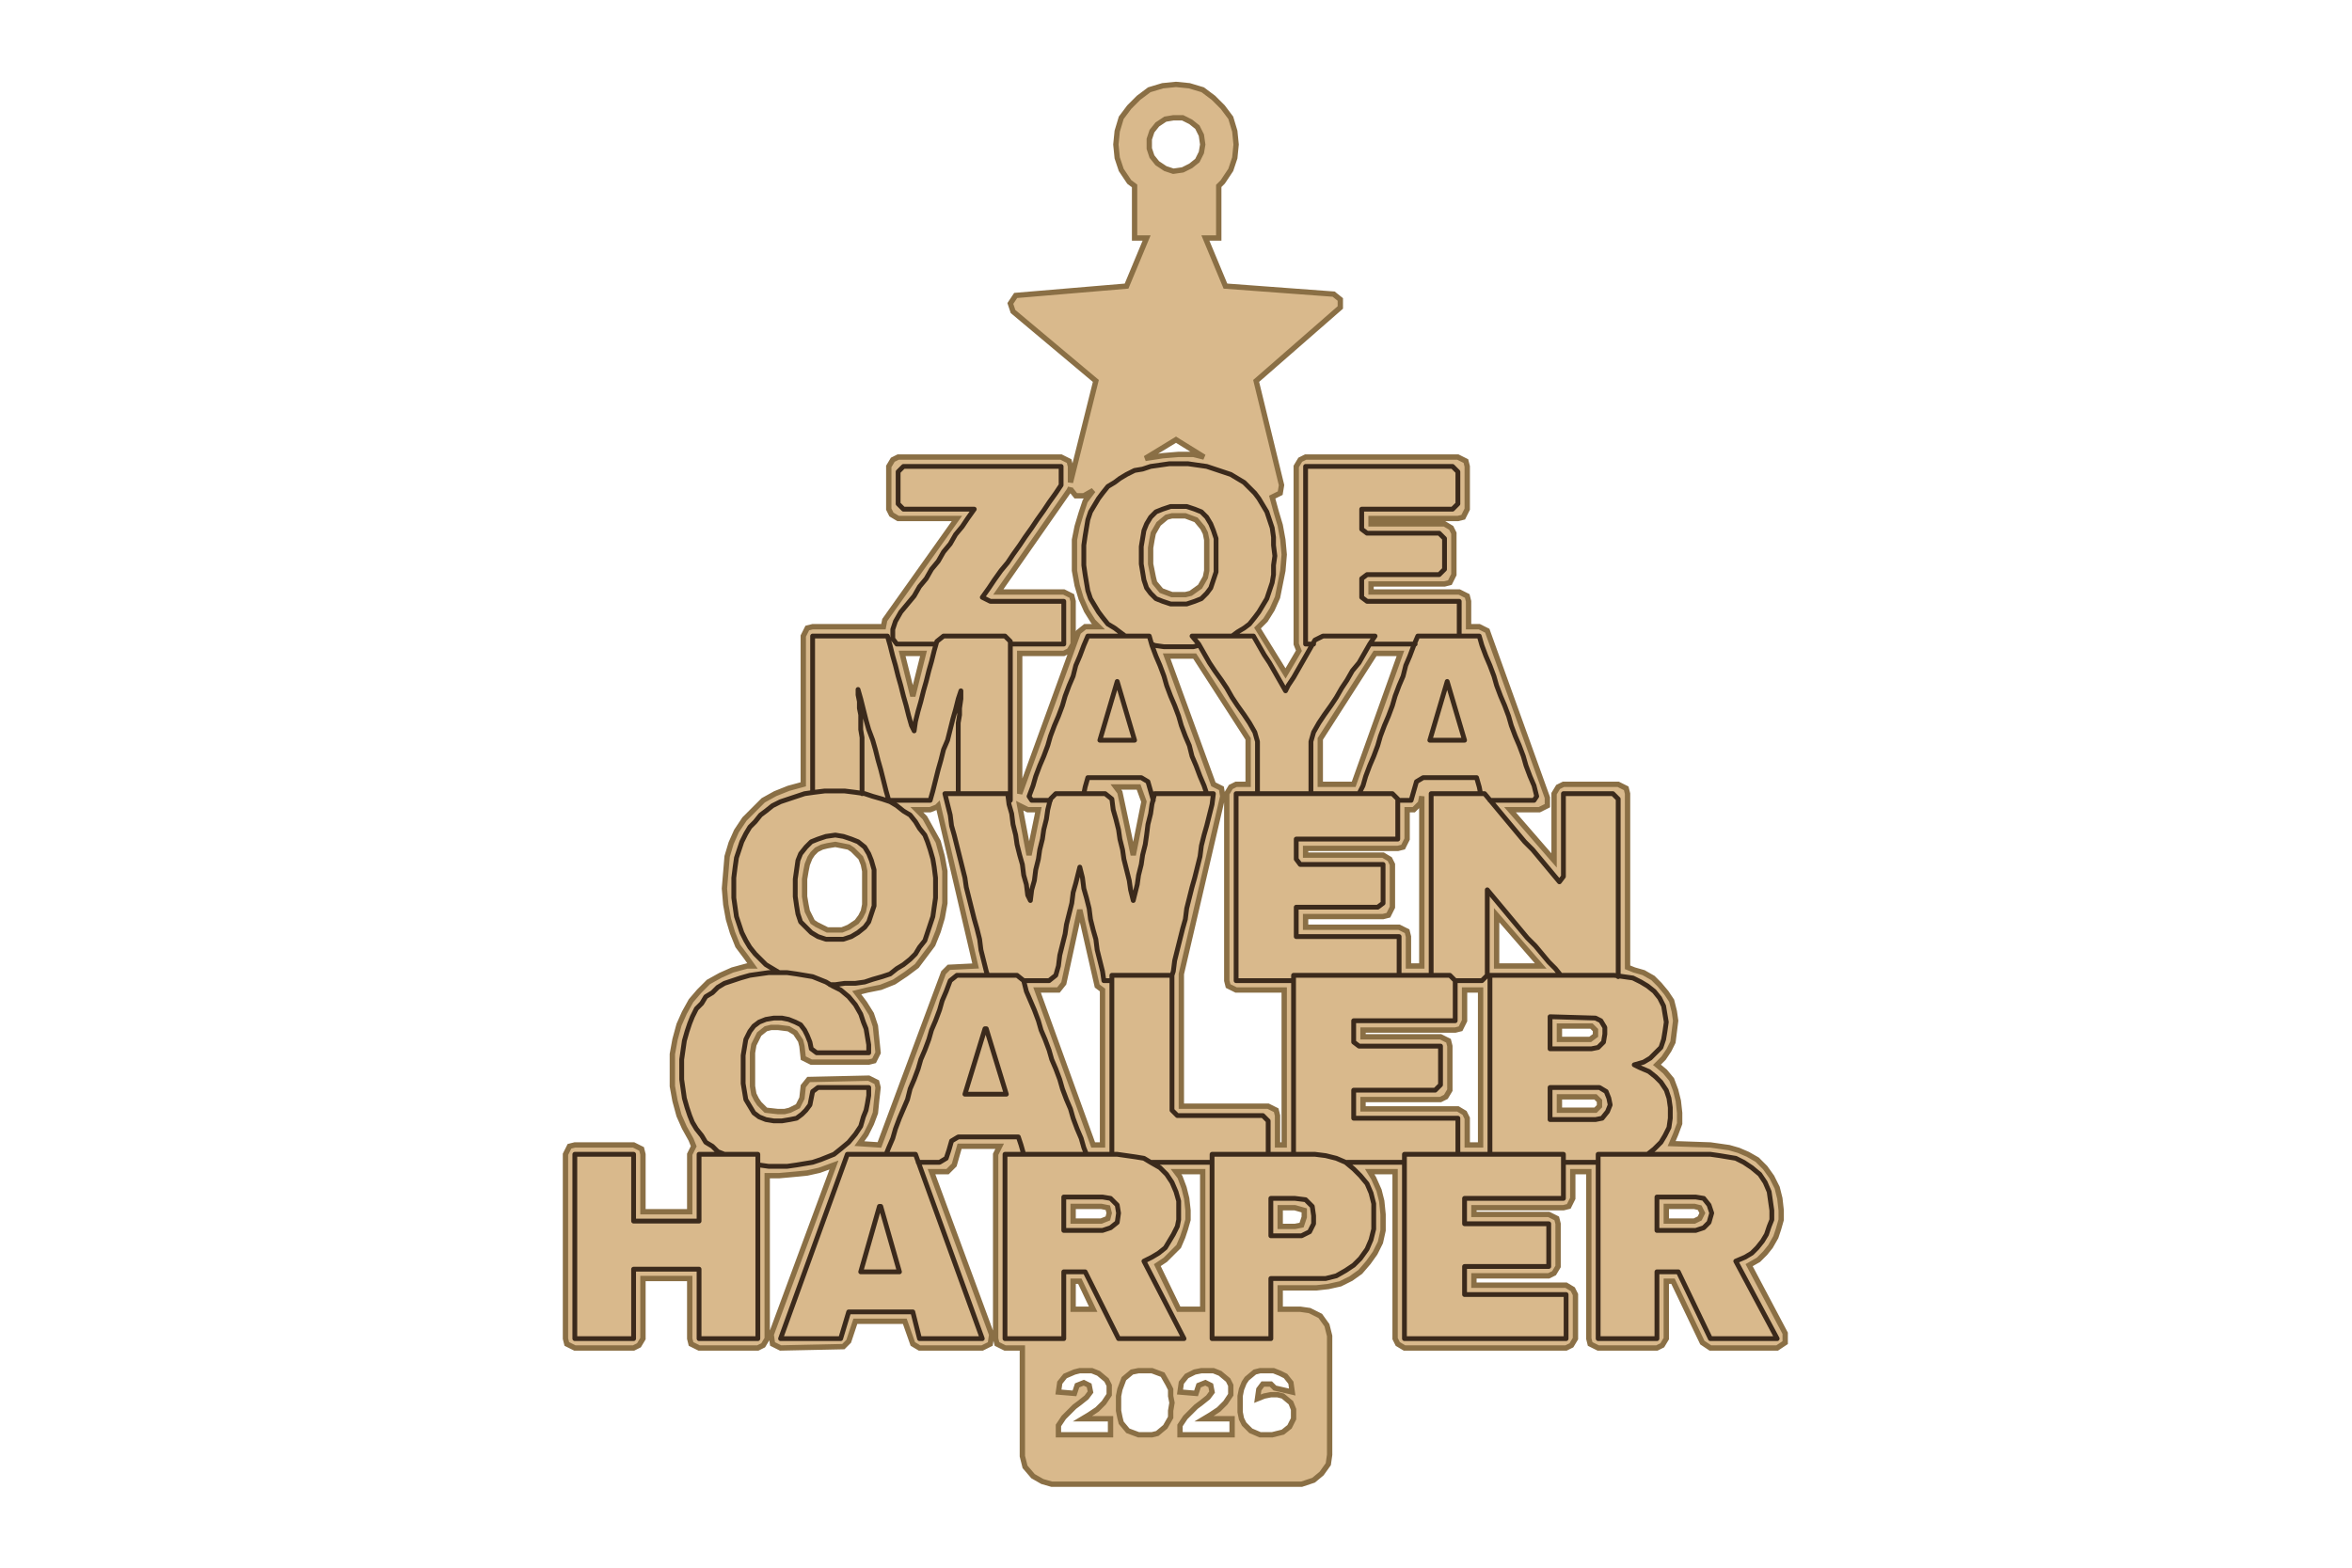
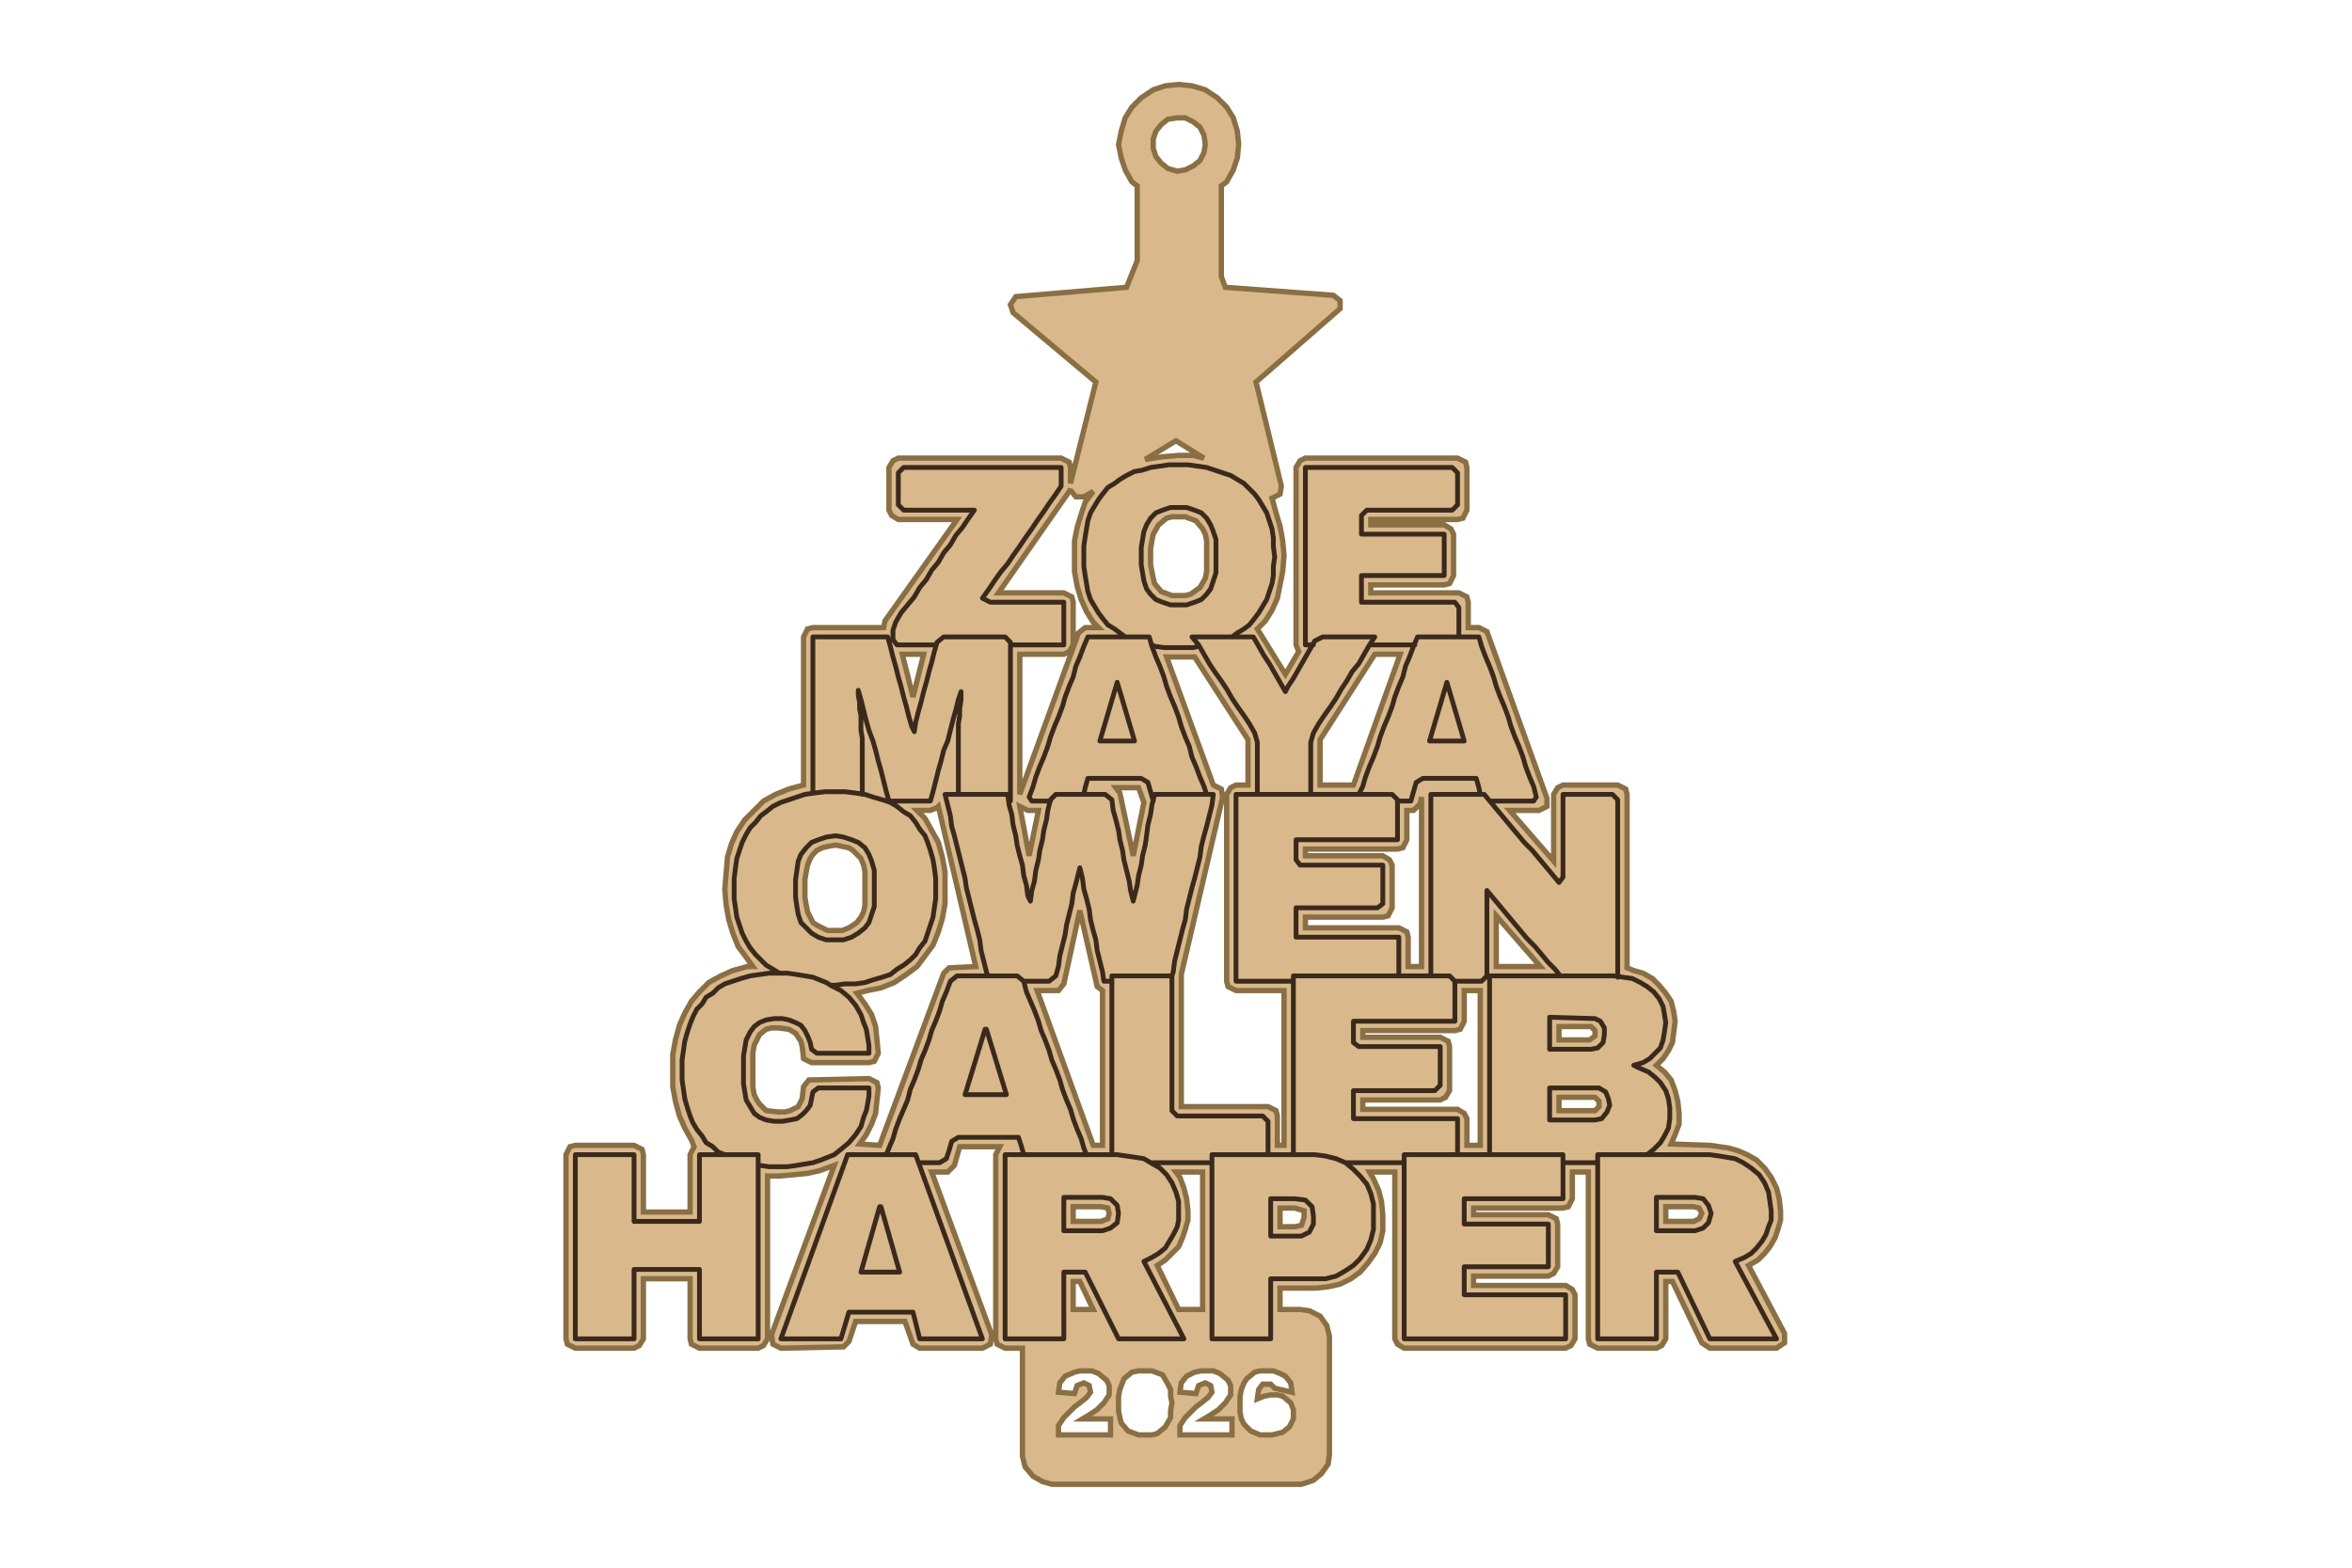
- <svg xmlns="http://www.w3.org/2000/svg" width="300" height="200" viewBox="-51.99 -34.72 103.98 117.37">
-   <path fill="#D9B98C" fill-rule="evenodd" stroke="#8A6F45" stroke-width=".4" d="m1-28.3 1 .3.8.6.7.7.6.8.3 1 .1 1-.1 1-.3.9-.6.9-.3.3v3.9h-1l1.5 3.6 8.1.6.5.4v.6L6-6.2l1.9 7.8-.1.6-.6.3.3 1.1.3 1L8 5.7l.1 1.1L8 8l-.2 1-.2 1-.4.9-.5.8-.6.6 2.1 3.4 1-1.7-.2-.5V.2l.3-.5.4-.2h11.4l.6.3.1.4v3.2l-.3.6-.4.1h-6.5v.4h5.5l.5.3.2.4v3.1l-.3.6-.4.1h-5.5v.6h6.6l.6.3.1.4v1.9h.8l.6.3L27.8 25v.6l-.6.3H25l3.3 3.8v-5l.3-.5.4-.2h4.1l.6.3.1.4v13l.5.2.7.2.7.4.5.5.5.6.4.6.2.8.1.7-.1.8-.1.8-.3.6-.4.6-.5.5.6.5.5.6.3.8.2.8.1.9v.8l-.3.8-.3.7 2.9.1.7.1.7.1.7.2.7.3.7.4.6.6.5.7.4.8.2.8.1.9v.7l-.2.7-.2.6-.4.7-.4.5-.5.5-.7.4 2.7 5.1v.7l-.6.4h-5l-.6-.4-2.2-4.6h-.5v4.3l-.3.5-.4.2h-4.4l-.6-.3-.1-.4V53h-1.2v2l-.3.6-.4.1h-6.7v.5h5.6l.6.3.1.4v3.2l-.3.5-.4.2h-5.6v.7h6.9l.5.3.2.4v3.3l-.3.5-.4.2H17.1l-.5-.3-.2-.4V53h-1.9l.3.5.4.9.2.8.1 1v1.2l-.2.9-.4.8-.5.7-.6.7-.7.5-.8.4-.9.2-.9.1H7.8v1.6h1.5l.7.1.8.4.5.7.2.8v8.9l-.1.7-.5.7-.6.5-.9.3H-9.3l-.7-.2-.7-.4-.6-.7-.2-.8v-8.1h-1.3l-.6-.3-.1-.4V51.7l.3-.6h-3l-.4 1.4-.5.5h-1.2l4.5 12.2-.1.7-.6.3h-4.7l-.5-.3-.6-1.7H-24l-.5 1.5-.4.4-4.7.1-.6-.3-.1-.7 4.7-12.7-1.1.4-.9.2-1 .1-1.1.1h-.9v12.2l-.3.5-.4.2h-4.4l-.6-.3-.1-.4V61h-3.5v4.5l-.3.5-.4.2H-45l-.6-.3-.1-.4V51.7l.3-.6.4-.1h4.4l.6.3.1.4V56h3.5v-4.3l.3-.6-.2-.5-.5-.9-.4-.9-.3-1.1-.2-1.1v-2.4l.2-1.1.3-1.1.4-.9.5-.9.6-.7.7-.7.9-.5.9-.4 1.1-.3h.4l-.5-.7-.6-.8-.4-1-.3-1-.2-1.1-.1-1.2.1-1.2.1-1.2.3-1 .4-.9.6-.9.7-.7.7-.7.9-.5 1-.4 1.1-.3V12.9l.3-.6.4-.1h5.3l.1-.5 5.4-7.6h-4.4l-.5-.3-.2-.4V.2l.3-.5.4-.2h12.2l.6.3.1.4v1.2L-6-6.2l-6.2-5.2-.2-.6.4-.6 8.3-.7 1.5-3.6h-.9v-3.9l-.4-.3-.6-.9-.3-.9-.1-1 .1-1 .3-1 .6-.8.7-.7.8-.6 1-.3 1-.1ZM0 53l.3.4.3.8.2.8.1.9v.7l-.2.7-.2.6-.3.7-.5.5-.5.5-.6.4 1.6 3.3H2V53Zm-7.7 8.2v2.1h1.5l-1-2.1Zm15.5-5.5v1.4h1.1l.5-.1.2-.6v-.5l-.7-.2Zm28.9-.1v1.1h2.1l.4-.2.2-.4-.2-.4-.4-.1Zm-44.4 0v1.1h2.1l.5-.2.1-.4-.1-.4-.5-.1Zm29.3-16.2v2.3l-.3.6-.4.1H14v.5h5.8l.6.3.1.4v3.3l-.3.5-.4.2H14v.7h7.1l.5.3.2.4v2h1V39.4Zm-20.3-25h-2L2.8 24l.6.3.1.6L.4 38.2v9.9h6.5l.6.3.1.4V51h.5V39.4H4.5l-.6-.3-.1-.4v-14l.3-.5.4-.2h.9v-3.4l-4-6.2Zm-9.7 24.5-.4.5h-1.6L-6.2 51h.7V39.4l-.4-.3-1.3-5.7Zm-9.5-13.2-.5.2h-1l.6.6.5.9.5.9.3 1.1.2 1.1v2.4l-.2 1.1-.3 1-.4 1-.6.8-.6.8-.8.6-.9.6-1 .4-1 .2-.8.2.6.8.5.8.3.9.1 1 .1 1-.3.6-.4.1h-4.3l-.6-.3-.1-.9-.1-.4-.4-.6-.5-.3-.8-.1h-.5l-.4.1-.5.4-.4.8-.1.6v2.5l.1.6.2.4.2.3.5.5.9.1h.5l.4-.1.6-.3.3-.6.1-.9.4-.5 4.5-.1.6.3.1.4-.1.9-.1 1-.3.8-.4.8-.5.7 1.5.1 4.8-12.9.4-.4 2-.1-2.8-12Zm46.6 21.7v1h2.7l.3-.3v-.4l-.3-.3Zm0-5.3v1H31l.4-.3v-.4l-.3-.3ZM24 37.6h3.3L24 33.8Zm-5.7-12.2-.5.5h-.5v2.2l-.3.6-.4.1H9.7v.5h5.8l.5.3.2.4v3.2l-.3.6-.4.1H9.7v.8h7l.6.3.1.4v2.2h1V24.9Zm-44.4 3.2-.4.1-.4.2-.3.3-.2.3-.2.5-.1.5-.1.6v1.3l.1.6.1.5.2.4.2.4.3.2.4.2.4.2h1.1l.5-.2.3-.2.3-.2.3-.4.2-.4.1-.5v-2.5l-.1-.5-.2-.5-.3-.3-.3-.3-.3-.2-.5-.1-.5-.1Zm15.1.7.7-3.4h-.8l-.6-.3Zm6.5-5.1.3.4 1 4.7.8-4-.4-1.1ZM-8 2l-5.3 7.6h4.9l.6.3.1.4v3.2l-.3.5-.4.2h-3.3v10.5l4.4-12.1.5-.4h1l-.4-.4-.5-.8-.4-.9-.3-1-.2-1.1V5.7l.2-1 .3-1 .3-.9.6-.8-.7.4h-.6l-.4-.5v-.1Zm22.9 12.2-4.1 6.4V24h2.5l3.5-9.8Zm-35.4 0 .8 3.2.8-3.2ZM-.3 3.9l-.4.1-.6.5-.4.7-.1.5-.1.6v1.2l.1.5.1.5.1.4.5.6.8.3h1l.4-.1.7-.5.4-.7.1-.5V5.7l-.1-.5-.2-.4-.5-.6-.8-.3H.2Zm-2-4.3L-1-.6.2-.7h1.1l.8.2L0-1.8Zm0 68.3h-.5l-.5.1-.6.5-.3.8-.1.5v1.1l.1.5.1.4.5.6.8.3h1l.4-.1.6-.5.4-.7v-.5l.1-.6-.1-.5v-.5l-.2-.4-.4-.7-.8-.3Zm9.1 0h-.5l-.4.1-.6.5-.2.3-.2.5-.1.5V71l.1.5.2.4.5.5.7.3h.9l.8-.2.5-.4.3-.6v-.7l-.2-.5-.6-.5-.4-.1h-.5l-.5.1-.5.2.1-.7.3-.4h.6l.3.3 1.3.3-.1-.7-.4-.5-.4-.2-.5-.2Zm-13.6 0h-.4l-.4.1-.7.3-.4.5-.1.7 1.2.1.2-.6.5-.2.4.2.1.5-.3.4-.5.4-.4.3-.3.3-.5.5-.4.6v.7h3.9v-1.2H-7l.5-.3.6-.4.5-.5.4-.6V69l-.2-.4-.6-.5-.5-.2Zm9.1 0h-.4l-.5.1-.6.3-.4.5-.1.7 1.2.1.2-.6.5-.2.4.2.1.5-.3.4-.5.4-.4.3-.3.3-.5.5-.4.6v.7h3.9v-1.2H2.1l.5-.3.6-.4.5-.5.4-.6V69l-.2-.4-.6-.5-.5-.2Zm-.4-92.5-.3-.6-.5-.4-.6-.3h-.7l-.6.1-.6.4-.4.5-.2.6v.7l.2.6.4.5.6.4.6.2.7-.1.6-.3.5-.4.3-.6.1-.6Z" />
-   <path fill="none" stroke="#3B2A1C" stroke-linecap="round" stroke-linejoin="round" stroke-width=".36" d="M-18 13.5h-2.9l-.3-.4v-.7l.2-.6.4-.7.5-.6.5-.6.4-.7.5-.6.4-.7.5-.6.4-.7.5-.6.4-.7.5-.6.4-.6.5-.7h-5.3l-.4-.4V.6l.4-.4h11.8v1.4l-.4.6-.5.7-.4.6-.5.7-.4.6-.5.7-.4.6-.5.7-.4.6-.5.6-.5.7-.4.6-.5.7.6.3h5.5v3.2h-4m14.1.1-.4.1H-.9l-.7-.1-.2-.1m-2-.6-.4-.3-.4-.3-.5-.3-.4-.5-.3-.4-.3-.5-.3-.5-.2-.6-.1-.6-.1-.6-.1-.7V6.1l.1-.7.1-.6.1-.6.2-.6.3-.5.3-.5.3-.4.4-.5.5-.3.4-.3.5-.3.6-.3.6-.1.6-.2.7-.1.7-.1H.9l.7.1.7.1.6.2.6.2.6.2.5.3.5.3.4.4.4.4.3.4.3.5.3.5.2.6.2.6.1.7v.6l.1.8-.1.7v.7l-.1.6-.2.6-.2.6-.3.5-.3.5-.3.4-.4.5-.4.3-.5.3-.4.3M-.4 3.2l-.6.2-.5.2-.4.4-.3.5-.2.5-.1.6-.1.6v1.3l.1.6.1.6.2.6.3.4.4.4.5.2.6.2H.8l.6-.2.5-.2.4-.4.3-.4.2-.6.2-.6V5.6L2.8 5l-.2-.5-.3-.5-.4-.4-.5-.2-.6-.2zm18.3 10.3h-3.4m-4.2 0h-.6V.2h11l.4.4V3l-.4.4h-6.8v1.5l.4.3h5.4l.4.4v2.3l-.4.4h-5.4l-.4.3V10l.4.3h6.9v2.6m-37.5 11.8v-5.3l.1-.6v-.5l.1-.7V17l-.2.6-.2.8-.2.7-.2.8-.2.8-.3.7-.2.8-.2.7-.2.8-.2.8-.2.7h-3.1l-.2-.7-.2-.8-.2-.8-.2-.7-.2-.8-.2-.7-.3-.8-.2-.7-.2-.8-.2-.8-.2-.7v.4l.1.5v.5l.1.5v1.1l.1.6v4.2m-3.7-.1V12.9h5.6l.2.7.2.8.2.7.2.8.2.7.2.8.2.7.2.8.2.7.2.4.1-.7.2-.8.2-.7.2-.8.2-.7.2-.8.2-.7.2-.8.2-.7.5-.4h4.6l.4.4v11.9h-.1m10.8 0-.2-.7-.2-.7-.5-.3h-4l-.2.7-.1.5m-2.5.5h-1.4l-.2-.3.3-.8.2-.7.3-.8.3-.7.3-.8.2-.7.3-.8.3-.7.3-.8.2-.7.3-.8.3-.7.2-.8.3-.7.3-.8.3-.7H-2l.2.7.3.8.3.7.3.8.2.7.3.8.3.7.3.8.2.7.3.8.3.7.2.8.3.7.3.8.3.7.2.6m-6.7-8.4-1.3 4.4h2.6zm10.5 8.4v-3.9l-.2-.7-.4-.7-.4-.6-.5-.7-.4-.6-.4-.7-.4-.6-.5-.7-.4-.6-.4-.7-.4-.7-.5-.6h4.6l.4.7.4.7.4.6.4.7.4.7.4.7.2-.4.4-.6.4-.7.4-.7.4-.7.4-.7.6-.3h3.9l-.4.6-.4.7-.4.7-.5.6-.4.7-.4.6-.4.7-.4.6-.5.7-.4.6-.4.7-.2.7v3.9m12.7 0-.1-.5-.2-.7h-4l-.5.3-.2.7-.2.7h-1m-2.9-.5.3-.6.2-.7.3-.8.3-.7.3-.8.2-.7.3-.8.3-.7.3-.8.2-.7.3-.8.3-.7.2-.8.3-.7.3-.8.3-.7h4.6l.2.7.3.8.3.7.3.8.2.7.3.8.3.7.3.8.2.7.3.8.3.7.3.8.2.7.3.8.3.7.2.8-.2.3h-3.3m-3.2-8.9L19 20.7h2.6zm-50 21.8-.5-.3-.5-.3-.4-.4-.4-.4-.4-.5-.3-.5-.3-.6-.2-.6-.2-.6-.1-.7-.1-.7V31l.1-.8.1-.7.2-.6.2-.6.3-.6.3-.5.4-.4.4-.5.4-.3.5-.4.6-.3.6-.2.6-.2.6-.2.7-.1.8-.1h1.5l.8.1.7.1.6.2.7.2.6.2.5.3.5.4.5.3.4.5.3.5.4.5.2.5.2.6.2.7.1.6.1.8v1.5l-.1.7-.1.7-.2.6-.2.6-.2.6-.4.5-.3.5-.4.4-.5.4-.5.3-.5.4-.6.2-.7.2-.6.2-.7.1h-.8l-.7.1h-.4m-.3-11.1-.6.2-.5.2-.4.4-.4.5-.2.5-.1.7-.1.7v1.3l.1.7.1.6.2.6.4.4.4.4.5.3.6.2h1.3l.6-.2.5-.3.5-.4.3-.4.2-.6.2-.6v-2.7l-.2-.7-.2-.5-.3-.5-.5-.4-.5-.2-.6-.2-.6-.1zm21.4 10.8h-.6l-.1-.7-.2-.8-.2-.8-.1-.8-.2-.7-.2-.8-.1-.8-.2-.8-.2-.7-.1-.8-.2-.8-.1.4-.2.8-.2.7-.1.8-.2.8-.2.8-.1.7-.2.8-.2.8-.1.8-.2.7-.5.4h-1.9m-2.7-.4-.1-.3-.2-.8-.2-.8-.1-.8-.2-.8-.2-.7-.2-.8-.2-.8-.2-.8-.1-.7-.2-.8-.2-.8-.2-.8-.2-.8-.2-.7-.1-.8-.2-.8-.2-.8h4.7l.1.8.2.7.1.8.2.8.1.7.2.8.2.7.1.8.2.7.1.8.2.4.1-.8.2-.7.1-.8.2-.8.1-.7.2-.8.1-.7.2-.8.1-.7.2-.8.4-.4h3.7l.5.4.1.8.2.7.2.8.1.7.2.8.1.7.2.8.2.8.1.7.2.8.1-.4.2-.8.1-.7.2-.8.1-.7.2-.8.1-.7.1-.8.2-.8.1-.7.2-.8h4.4l-.1.8-.2.8-.2.8-.2.7-.2.8-.1.8-.2.8-.2.8-.2.7-.2.8-.2.8-.1.8-.2.7-.2.8-.2.8-.2.8-.1.8-.1.3m9.1.4H4.5v-14h11.7l.4.4v3H9v1.5l.3.4h6.2v2.9l-.4.3H9v2.2h7.7v2.9m12.1 0-.4-.5-.5-.5-.5-.6-.5-.6-.6-.6-.5-.6-.5-.6-.5-.6-.5-.6-.5-.6-.5-.6v6.4l-.4.4h-2m-1.8-.4V24.7h4l.5.6.5.6.5.6.5.6.5.6.5.6.6.6.5.6.5.6.5.6.5.6.3-.4v-6.2h3.7l.4.4v13.3m-66.9 13.3-.5-.2-.4-.4-.5-.3-.3-.5-.4-.5-.3-.5-.2-.5-.2-.6-.2-.7-.1-.7-.1-.7v-1.5l.1-.7.1-.7.2-.7.2-.6.2-.5.3-.6.4-.4.3-.5.5-.3.4-.4.5-.3.6-.2.6-.2.7-.2.7-.1.7-.1h1.4l.7.1.6.1.6.1.5.2.5.2.5.3.6.3.6.5.5.6.4.7.2.6.2.5.1.6.1.6v.6h-3.9l-.4-.3-.1-.5-.2-.5-.2-.4-.3-.4-.4-.2-.5-.2-.5-.1h-.6l-.6.1-.5.2-.4.3-.3.4-.3.6-.1.6-.1.6v2.1l.1.6.1.6.3.5.3.5.4.3.5.2.6.1h.6l.6-.1.5-.1.4-.3.3-.3.3-.4.1-.5.1-.5.4-.3h3.8v.6l-.1.6-.1.5-.2.5-.2.7-.4.6-.5.6-.6.5-.5.4-.5.2-.5.2-.6.2-.6.1-.6.1-.7.1h-1.4l-.7-.1h-.1m19.9-.8-.2-.7-.2-.6h-4.5l-.5.3-.2.7-.2.6-.5.3h-1.6m-2.4-.6.2-.5.3-.7.2-.7.3-.8.3-.7.3-.7.2-.8.3-.7.3-.8.2-.7.3-.7.3-.8.2-.7.3-.7.3-.8.2-.7.3-.7.3-.8.5-.4h4.5l.5.4.2.8.3.7.3.7.3.8.2.7.3.7.3.8.2.7.3.7.3.8.2.7.3.8.3.7.2.7.3.8.3.7.2.7.2.5m-7.6-9.4-1.5 4.9h3.1l-1.5-4.9zm17 10h-4.5m-3-.6V38.3h4.5v10.1l.4.4h6.4l.4.4v2.5m10.2.6h-4.3 0m-4-.6V38.3h11.7l.4.4v3h-7.6v1.6l.4.3h6.1v2.9l-.4.4h-6.1V49h7.8v2.7m10.5.6H29m-5.5-.6V38.3h9.3l.7.1.7.1.6.3.5.3.5.4.4.5.3.6.1.6.1.6-.1.7-.1.6-.2.6-.4.4-.4.4-.5.3-.7.2.4.2.7.3.5.4.4.4.4.6.2.6.1.7v.8l-.1.7-.3.6-.3.5-.5.5-.5.4h0m-7.3-5v2.4h3.4l.5-.1.4-.5.2-.5-.1-.5-.2-.5-.5-.3zm0-5.3v2.4h3.1l.5-.1.4-.4.1-.6v-.5l-.3-.5-.4-.2zm-68.6 15.3h4.9v-5h4.4v13.8h-4.4v-5.2h-4.9v5.2H-45V51.7h4.4zm26.1 8.8h-4.7l-.5-2h-4.8l-.6 2h-4.5l5-13.8h5.1zm-7.7-9.9-1.4 4.9h2.9l-1.4-4.9zm18.5-3.8.7.1.6.1.5.3.7.4.5.5.4.6.3.7.2.7v1.4l-.1.5-.3.6-.3.5-.3.5-.5.4-.5.3-.6.3 3 5.8h-4.9l-2.5-5h-1.6v5h-4.4V51.7h8.4zm-4.7 3.1v2.5h2.9l.6-.2.5-.4.1-.7-.1-.6-.5-.5-.6-.1zm19.6-3.1.8.2.7.3.6.5.5.5.5.6.3.7.2.8v1.9l-.2.8-.3.7-.5.7-.5.5-.6.4-.7.4-.8.2H7.1v4.5H2.7V51.7h7.7zM7.1 55v2.8h2.3l.6-.3.3-.6v-.6l-.1-.7-.5-.5-.8-.1zM29 55h-7.4v1.9h6.3v3.2h-6.3v2.1h7.6v3.3H17.1V51.7H29zm11.7-3.2.6.1.6.1.6.3.6.4.6.5.4.6.3.7.1.7.1.7v.7l-.2.5-.2.6-.3.5-.4.5-.4.4-.5.3-.7.3 3.1 5.8h-5l-2.4-5H36v5h-4.4V51.7H40zM36 54.9v2.5h2.9l.6-.2.4-.4.2-.7-.2-.6-.4-.5-.6-.1z" />
+ <svg xmlns="http://www.w3.org/2000/svg" width="300" height="200" viewBox="-51.99 -34.83 103.99 117.48">
+   <path fill="#D9B98C" fill-rule="evenodd" stroke="#8A6F45" stroke-width=".4" d="m1.2-28.4 1 .3.9.6.7.7.5.8.3 1 .1 1-.1 1-.3.9-.5.9-.4.3v6.8l.3.8 8.1.6.5.4v.6L6-6.2l1.9 7.8-.1.6-.6.3.3 1.1.3 1L8 5.7l.1 1.1L8 8l-.2 1-.2 1-.4.9-.5.8-.6.6 2.1 3.4 1-1.7-.2-.5V.2l.3-.5.4-.2h11.4l.6.3.1.4v3.2l-.3.6-.4.1h-6.5v.4h5.5l.5.3.2.4v3.1l-.3.6-.4.1h-5.5v.6h6.6l.6.3.1.4v1.9h.8l.6.3L27.8 25v.6l-.6.3H25l3.3 3.8v-5l.3-.5.4-.2h4.1l.6.3.1.4v13l.5.2.7.2.7.4.5.5.5.6.4.6.2.8.1.7-.1.8-.1.8-.3.6-.4.6-.5.5.6.5.5.6.3.8.2.8.1.9v.8l-.3.8-.3.7 2.9.1.7.1.7.1.7.2.7.3.7.4.6.6.5.7.4.8.2.8.1.9v.7l-.2.7-.2.6-.4.7-.4.5-.5.5-.7.4 2.7 5.1v.7l-.6.4h-5l-.6-.4-2.2-4.6h-.5v4.3l-.3.5-.4.2h-4.4l-.6-.3-.1-.4V53h-1.2v2l-.3.6-.4.1h-6.7v.5h5.6l.6.3.1.4v3.2l-.3.5-.4.2h-5.6v.7h6.9l.5.3.2.4v3.3l-.3.5-.4.2H17.1l-.5-.3-.2-.4V53h-1.9l.3.5.4.9.2.8.1 1v1.2l-.2.9-.4.8-.5.7-.6.7-.7.5-.8.4-.9.2-.9.1H7.8v1.6h1.5l.7.1.8.4.5.7.2.8v8.9l-.1.7-.5.7-.6.5-.9.3H-9.3l-.7-.2-.7-.4-.6-.7-.2-.8v-8.1h-1.3l-.6-.3-.1-.4V51.7l.3-.6h-3l-.4 1.4-.5.5h-1.2l4.5 12.2-.1.7-.6.3h-4.7l-.5-.3-.6-1.7H-24l-.5 1.5-.4.4-4.7.1-.6-.3-.1-.7 4.7-12.7-1.1.4-.9.2-1 .1-1.1.1h-.9v12.2l-.3.5-.4.2h-4.4l-.6-.3-.1-.4V61h-3.5v4.5l-.3.5-.4.2H-45l-.6-.3-.1-.4V51.7l.3-.6.4-.1h4.4l.6.3.1.4V56h3.5v-4.3l.3-.6-.2-.5-.5-.9-.4-.9-.3-1.1-.2-1.1v-2.4l.2-1.1.3-1.1.4-.9.5-.9.6-.7.7-.7.9-.5.9-.4 1.1-.3h.4l-.5-.7-.6-.8-.4-1-.3-1-.2-1.1-.1-1.2.1-1.2.1-1.2.3-1 .4-.9.6-.9.7-.7.7-.7.9-.5 1-.4 1.1-.3V12.9l.3-.6.4-.1h5.3l.1-.5 5.4-7.6h-4.4l-.5-.3-.2-.4V.2l.3-.5.4-.2h12.2l.6.3.1.4v1.2L-6-6.2l-6.2-5.2-.2-.6.4-.6 8.3-.7.8-2v-5.6l-.4-.3-.5-.9-.3-.9-.2-1 .2-1 .3-1 .5-.8.7-.7.9-.6.9-.3 1-.1ZM0 53l.3.4.3.8.2.8.1.9v.7l-.2.7-.2.6-.3.7-.5.5-.5.5-.6.4 1.6 3.3H2V53Zm-7.7 8.2v2.1h1.5l-1-2.1Zm15.5-5.5v1.4h1.1l.5-.1.2-.6v-.5l-.7-.2Zm28.9-.1v1.1h2.1l.4-.2.2-.4-.2-.4-.4-.1Zm-44.4 0v1.1h2.1l.5-.2.1-.4-.1-.4-.5-.1Zm29.3-16.2v2.3l-.3.6-.4.1H14v.5h5.8l.6.3.1.4v3.3l-.3.5-.4.2H14v.7h7.1l.5.3.2.4v2h1V39.4Zm-20.3-25h-2L2.8 24l.6.3.1.6L.4 38.2v9.9h6.5l.6.3.1.4V51h.5V39.4H4.5l-.6-.3-.1-.4v-14l.3-.5.4-.2h.9v-3.4l-4-6.2Zm-9.7 24.5-.4.5h-1.6L-6.2 51h.7V39.4l-.4-.3-1.3-5.7Zm-9.5-13.2-.5.2h-1l.6.6.5.9.5.9.3 1.1.2 1.1v2.4l-.2 1.1-.3 1-.4 1-.6.8-.6.8-.8.6-.9.6-1 .4-1 .2-.8.2.6.8.5.8.3.9.1 1 .1 1-.3.6-.4.1h-4.3l-.6-.3-.1-.9-.1-.4-.4-.6-.5-.3-.8-.1h-.5l-.4.1-.5.4-.4.8-.1.6v2.5l.1.6.2.4.2.3.5.5.9.1h.5l.4-.1.6-.3.3-.6.1-.9.4-.5 4.5-.1.6.3.1.4-.1.9-.1 1-.3.8-.4.8-.5.7 1.5.1 4.8-12.9.4-.4 2-.1-2.8-12Zm46.6 21.7v1h2.7l.3-.3v-.4l-.3-.3Zm0-5.3v1H31l.4-.3v-.4l-.3-.3ZM24 37.6h3.3L24 33.8Zm-5.7-12.2-.5.5h-.5v2.2l-.3.6-.4.1H9.7v.5h5.8l.5.3.2.4v3.2l-.3.6-.4.1H9.7v.8h7l.6.3.1.4v2.2h1V24.9Zm-44.4 3.2-.4.1-.4.2-.3.3-.2.3-.2.5-.1.5-.1.6v1.3l.1.6.1.5.2.4.2.4.3.2.4.2.4.2h1.1l.5-.2.3-.2.3-.2.3-.4.2-.4.1-.5v-2.5l-.1-.5-.2-.5-.3-.3-.3-.3-.3-.2-.5-.1-.5-.1Zm15.1.7.7-3.4h-.8l-.6-.3Zm6.5-5.1.3.4 1 4.7.8-4-.4-1.1ZM-8 2l-5.3 7.6h4.9l.6.3.1.4v3.2l-.3.5-.4.2h-3.3v10.5l4.4-12.1.5-.4h1l-.4-.4-.5-.8-.4-.9-.3-1-.2-1.1V5.7l.2-1 .3-1 .3-.9.6-.8-.7.4h-.6l-.4-.5v-.1Zm22.9 12.2-4.1 6.4V24h2.5l3.5-9.8Zm-35.4 0 .8 3.2.8-3.2ZM-.3 3.9l-.4.1-.6.5-.4.7-.1.5-.1.6v1.2l.1.5.1.5.1.4.5.6.8.3h1l.4-.1.7-.5.4-.7.1-.5V5.7l-.1-.5-.2-.4-.5-.6-.8-.3H.2Zm-2-4.3L-1-.6.2-.7h1.1l.8.2L0-1.8Zm0 68.3h-.5l-.5.1-.6.5-.3.8-.1.5v1.1l.1.5.1.4.5.6.8.3h1l.4-.1.6-.5.4-.7v-.5l.1-.6-.1-.5v-.5l-.2-.4-.4-.7-.8-.3Zm9.1 0h-.5l-.4.1-.6.5-.2.3-.2.5-.1.5V71l.1.5.2.4.5.5.7.3h.9l.8-.2.5-.4.3-.6v-.7l-.2-.5-.6-.5-.4-.1h-.5l-.5.1-.5.2.1-.7.3-.4h.6l.3.3 1.3.3-.1-.7-.4-.5-.4-.2-.5-.2Zm-13.6 0h-.4l-.4.1-.7.3-.4.5-.1.7 1.2.1.2-.6.5-.2.4.2.1.5-.3.4-.5.4-.4.3-.3.3-.5.5-.4.6v.7h3.9v-1.2H-7l.5-.3.6-.4.5-.5.4-.6V69l-.2-.4-.6-.5-.5-.2Zm9.1 0h-.4l-.5.1-.6.3-.4.5-.1.7 1.2.1.2-.6.5-.2.4.2.1.5-.3.4-.5.4-.4.3-.3.3-.5.5-.4.6v.7h3.9v-1.2H2.1l.5-.3.6-.4.5-.5.4-.6V69l-.2-.4-.6-.5-.5-.2Zm-.2-92.6-.3-.6-.5-.4-.6-.3H.1l-.7.1-.5.4-.4.5-.2.6v.7l.2.6.4.5.5.4.7.2.6-.1.6-.3.5-.4.3-.6.1-.6Z" />
+   <path fill="none" stroke="#3B2A1C" stroke-linecap="round" stroke-linejoin="round" stroke-width=".36" d="M-18 13.5h-2.9l-.3-.4v-.7l.2-.6.4-.7.5-.6.5-.6.4-.7.5-.6.4-.7.5-.6.4-.7.5-.6.4-.7.5-.6.4-.6.5-.7h-5.3l-.4-.4V.6l.4-.4h11.8v1.4l-.4.6-.5.7-.4.6-.5.7-.4.6-.5.7-.4.6-.5.7-.4.6-.5.6-.5.7-.4.6-.5.7.6.3h5.5v3.2h-4m14.1.1-.4.1H-.9l-.7-.1-.2-.1m-2-.6-.4-.3-.4-.3-.5-.3-.4-.5-.3-.4-.3-.5-.3-.5-.2-.6-.1-.6-.1-.6-.1-.7V6.1l.1-.7.1-.6.1-.6.2-.6.3-.5.3-.5.3-.4.4-.5.5-.3.4-.3.5-.3.6-.3.6-.1.6-.2.7-.1.7-.1H.9l.7.1.7.1.6.2.6.2.6.2.5.3.5.3.4.4.4.4.3.4.3.5.3.5.2.6.2.6.1.7v.6l.1.8-.1.7v.7l-.1.6-.2.6-.2.6-.3.5-.3.5-.3.4-.4.5-.4.3-.5.3-.4.3M-.4 3.2l-.6.2-.5.2-.4.4-.3.5-.2.5-.1.6-.1.6v1.3l.1.6.1.6.2.6.3.4.4.4.5.2.6.2H.8l.6-.2.5-.2.4-.4.3-.4.2-.6.2-.6V5.6L2.8 5l-.2-.5-.3-.5-.4-.4-.5-.2-.6-.2zm18.3 10.3h-3.4m-4.2 0h-.6V.2h11l.4.4V3l-.4.4h-6.4l-.4.4v1.4h6.2v3.1h-6.2v2h7l.3.4v2.2m-37.5 11.8v-5.3l.1-.6v-.5l.1-.7V17l-.2.6-.2.8-.2.7-.2.8-.2.8-.3.7-.2.8-.2.7-.2.8-.2.8-.2.7h-3.1l-.2-.7-.2-.8-.2-.8-.2-.7-.2-.8-.2-.7-.3-.8-.2-.7-.2-.8-.2-.8-.2-.7v.4l.1.5v.5l.1.5v1.1l.1.6v4.2m-3.7-.1V12.9h5.6l.2.7.2.8.2.7.2.8.2.7.2.8.2.7.2.8.2.7.2.4.1-.7.2-.8.2-.7.2-.8.2-.7.2-.8.2-.7.2-.8.2-.7.5-.4h4.6l.4.4v11.9h-.1m10.8 0-.2-.7-.2-.7-.5-.3h-4l-.2.7-.1.5m-2.5.5h-1.4l-.2-.3.3-.8.2-.7.3-.8.3-.7.3-.8.2-.7.3-.8.3-.7.3-.8.2-.7.3-.8.3-.7.2-.8.3-.7.3-.8.3-.7H-2l.2.7.3.8.3.7.3.8.2.7.3.8.3.7.3.8.2.7.3.8.3.7.2.8.3.7.3.8.3.7.2.6m-6.7-8.4-1.3 4.4h2.6zm10.5 8.4v-3.9l-.2-.7-.4-.7-.4-.6-.5-.7-.4-.6-.4-.7-.4-.6-.5-.7-.4-.6-.4-.7-.4-.7-.5-.6h4.6l.4.7.4.7.4.6.4.7.4.7.4.7.2-.4.4-.6.4-.7.4-.7.4-.7.4-.7.6-.3h3.9l-.4.6-.4.7-.4.7-.5.6-.4.7-.4.6-.4.7-.4.6-.5.7-.4.6-.4.7-.2.7v3.9m12.7 0-.1-.5-.2-.7h-4l-.5.3-.2.7-.2.7h-1m-2.9-.5.3-.6.2-.7.3-.8.3-.7.3-.8.2-.7.3-.8.3-.7.3-.8.2-.7.3-.8.3-.7.2-.8.3-.7.3-.8.3-.7h4.6l.2.7.3.8.3.7.3.8.2.7.3.8.3.7.3.8.2.7.3.8.3.7.3.8.2.7.3.8.3.7.2.8-.2.3h-3.3m-3.2-8.9L19 20.7h2.6zm-50 21.8-.5-.3-.5-.3-.4-.4-.4-.4-.4-.5-.3-.5-.3-.6-.2-.6-.2-.6-.1-.7-.1-.7V31l.1-.8.1-.7.2-.6.2-.6.3-.6.3-.5.4-.4.4-.5.4-.3.5-.4.6-.3.6-.2.6-.2.6-.2.7-.1.8-.1h1.5l.8.1.7.1.6.2.7.2.6.2.5.3.5.4.5.3.4.5.3.5.4.5.2.5.2.6.2.7.1.6.1.8v1.5l-.1.7-.1.7-.2.6-.2.6-.2.6-.4.5-.3.5-.4.4-.5.4-.5.3-.5.4-.6.2-.7.2-.6.2-.7.1h-.8l-.7.1h-.4m-.3-11.1-.6.2-.5.2-.4.4-.4.5-.2.5-.1.7-.1.7v1.3l.1.7.1.6.2.6.4.4.4.4.5.3.6.2h1.3l.6-.2.5-.3.5-.4.3-.4.2-.6.2-.6v-2.7l-.2-.7-.2-.5-.3-.5-.5-.4-.5-.2-.6-.2-.6-.1zm21.4 10.8h-.6l-.1-.7-.2-.8-.2-.8-.1-.8-.2-.7-.2-.8-.1-.8-.2-.8-.2-.7-.1-.8-.2-.8-.1.4-.2.8-.2.7-.1.8-.2.8-.2.8-.1.7-.2.8-.2.8-.1.8-.2.7-.5.4h-1.9m-2.7-.4-.1-.3-.2-.8-.2-.8-.1-.8-.2-.8-.2-.7-.2-.8-.2-.8-.2-.8-.1-.7-.2-.8-.2-.8-.2-.8-.2-.8-.2-.7-.1-.8-.2-.8-.2-.8h4.7l.1.8.2.7.1.8.2.8.1.7.2.8.2.7.1.8.2.7.1.8.2.4.1-.8.2-.7.1-.8.2-.8.1-.7.2-.8.1-.7.2-.8.1-.7.2-.8.4-.4h3.7l.5.4.1.8.2.7.2.8.1.7.2.8.1.7.2.8.2.8.1.7.2.8.1-.4.2-.8.1-.7.2-.8.1-.7.2-.8.1-.7.1-.8.2-.8.1-.7.2-.8h4.4l-.1.8-.2.8-.2.8-.2.7-.2.8-.1.8-.2.8-.2.8-.2.7-.2.8-.2.8-.1.8-.2.7-.2.8-.2.8-.2.8-.1.8-.1.3m9.1.4H4.5v-14h11.7l.4.4v3H9v1.5l.3.4h6.2v2.9l-.4.3H9v2.2h7.7v2.9m12.1 0-.4-.5-.5-.5-.5-.6-.5-.6-.6-.6-.5-.6-.5-.6-.5-.6-.5-.6-.5-.6-.5-.6v6.4l-.4.4h-2m-1.8-.4V24.7h4l.5.6.5.6.5.6.5.6.5.6.5.6.6.6.5.6.5.6.5.6.5.6.3-.4v-6.2h3.7l.4.4v13.3m-66.9 13.3-.5-.2-.4-.4-.5-.3-.3-.5-.4-.5-.3-.5-.2-.5-.2-.6-.2-.7-.1-.7-.1-.7v-1.5l.1-.7.1-.7.2-.7.2-.6.2-.5.3-.6.4-.4.3-.5.5-.3.4-.4.5-.3.6-.2.6-.2.7-.2.7-.1.7-.1h1.4l.7.1.6.1.6.1.5.2.5.2.5.3.6.3.6.5.5.6.4.7.2.6.2.5.1.6.1.6v.6h-3.9l-.4-.3-.1-.5-.2-.5-.2-.4-.3-.4-.4-.2-.5-.2-.5-.1h-.6l-.6.1-.5.2-.4.3-.3.4-.3.6-.1.6-.1.6v2.1l.1.6.1.6.3.5.3.5.4.3.5.2.6.1h.6l.6-.1.5-.1.4-.3.3-.3.3-.4.1-.5.1-.5.4-.3h3.8v.6l-.1.6-.1.5-.2.5-.2.7-.4.6-.5.6-.6.5-.5.4-.5.2-.5.2-.6.2-.6.1-.6.1-.7.1h-1.4l-.7-.1h-.1m19.9-.8-.2-.7-.2-.6h-4.5l-.5.3-.2.7-.2.6-.5.3h-1.6m-2.4-.6.2-.5.3-.7.2-.7.3-.8.3-.7.3-.7.2-.8.3-.7.3-.8.2-.7.3-.7.3-.8.2-.7.3-.7.3-.8.2-.7.3-.7.3-.8.5-.4h4.5l.5.4.2.8.3.7.3.7.3.8.2.7.3.7.3.8.2.7.3.7.3.8.2.7.3.8.3.7.2.7.3.8.3.7.2.7.2.5m-7.6-9.4-1.5 4.9h3.1l-1.5-4.9zm17 10h-4.5m-3-.6V38.3h4.5v10.1l.4.4h6.4l.4.4v2.5m10.2.6h-4.3 0m-4-.6V38.3h11.7l.4.4v3h-7.6v1.6l.4.3h6.1v2.9l-.4.4h-6.1V49h7.8v2.7m10.5.6H29m-5.5-.6V38.3h9.3l.7.1.7.1.6.3.5.3.5.4.4.5.3.6.1.6.1.6-.1.7-.1.6-.2.6-.4.4-.4.4-.5.3-.7.2.4.2.7.3.5.4.4.4.4.6.2.6.1.7v.8l-.1.7-.3.6-.3.5-.5.5-.5.4h0m-7.3-5v2.4h3.4l.5-.1.4-.5.2-.5-.1-.5-.2-.5-.5-.3zm0-5.3v2.4h3.1l.5-.1.4-.4.1-.6v-.5l-.3-.5-.4-.2zm-68.6 15.3h4.9v-5h4.4v13.8h-4.4v-5.2h-4.9v5.2H-45V51.7h4.4zm26.1 8.8h-4.7l-.5-2h-4.8l-.6 2h-4.5l5-13.8h5.1zm-7.7-9.9-1.4 4.9h2.9l-1.4-4.9zm18.5-3.8.7.1.6.1.5.3.7.4.5.5.4.6.3.7.2.7v1.4l-.1.5-.3.6-.3.5-.3.5-.5.4-.5.3-.6.3 3 5.8h-4.9l-2.5-5h-1.6v5h-4.4V51.7h8.4zm-4.7 3.1v2.5h2.9l.6-.2.5-.4.1-.7-.1-.6-.5-.5-.6-.1zm19.6-3.1.8.2.7.3.6.5.5.5.5.6.3.7.2.8v1.9l-.2.8-.3.7-.5.7-.5.5-.6.4-.7.4-.8.2H7.1v4.5H2.7V51.7h7.7zM7.1 55v2.8h2.3l.6-.3.3-.6v-.6l-.1-.7-.5-.5-.8-.1zM29 55h-7.4v1.9h6.3v3.2h-6.3v2.1h7.6v3.3H17.1V51.7H29zm11.7-3.2.6.1.6.1.6.3.6.4.6.5.4.6.3.7.1.7.1.7v.7l-.2.5-.2.6-.3.5-.4.5-.4.4-.5.3-.7.3 3.1 5.8h-5l-2.4-5H36v5h-4.4V51.7H40zM36 54.9v2.5h2.9l.6-.2.4-.4.2-.7-.2-.6-.4-.5-.6-.1z" />
</svg>
